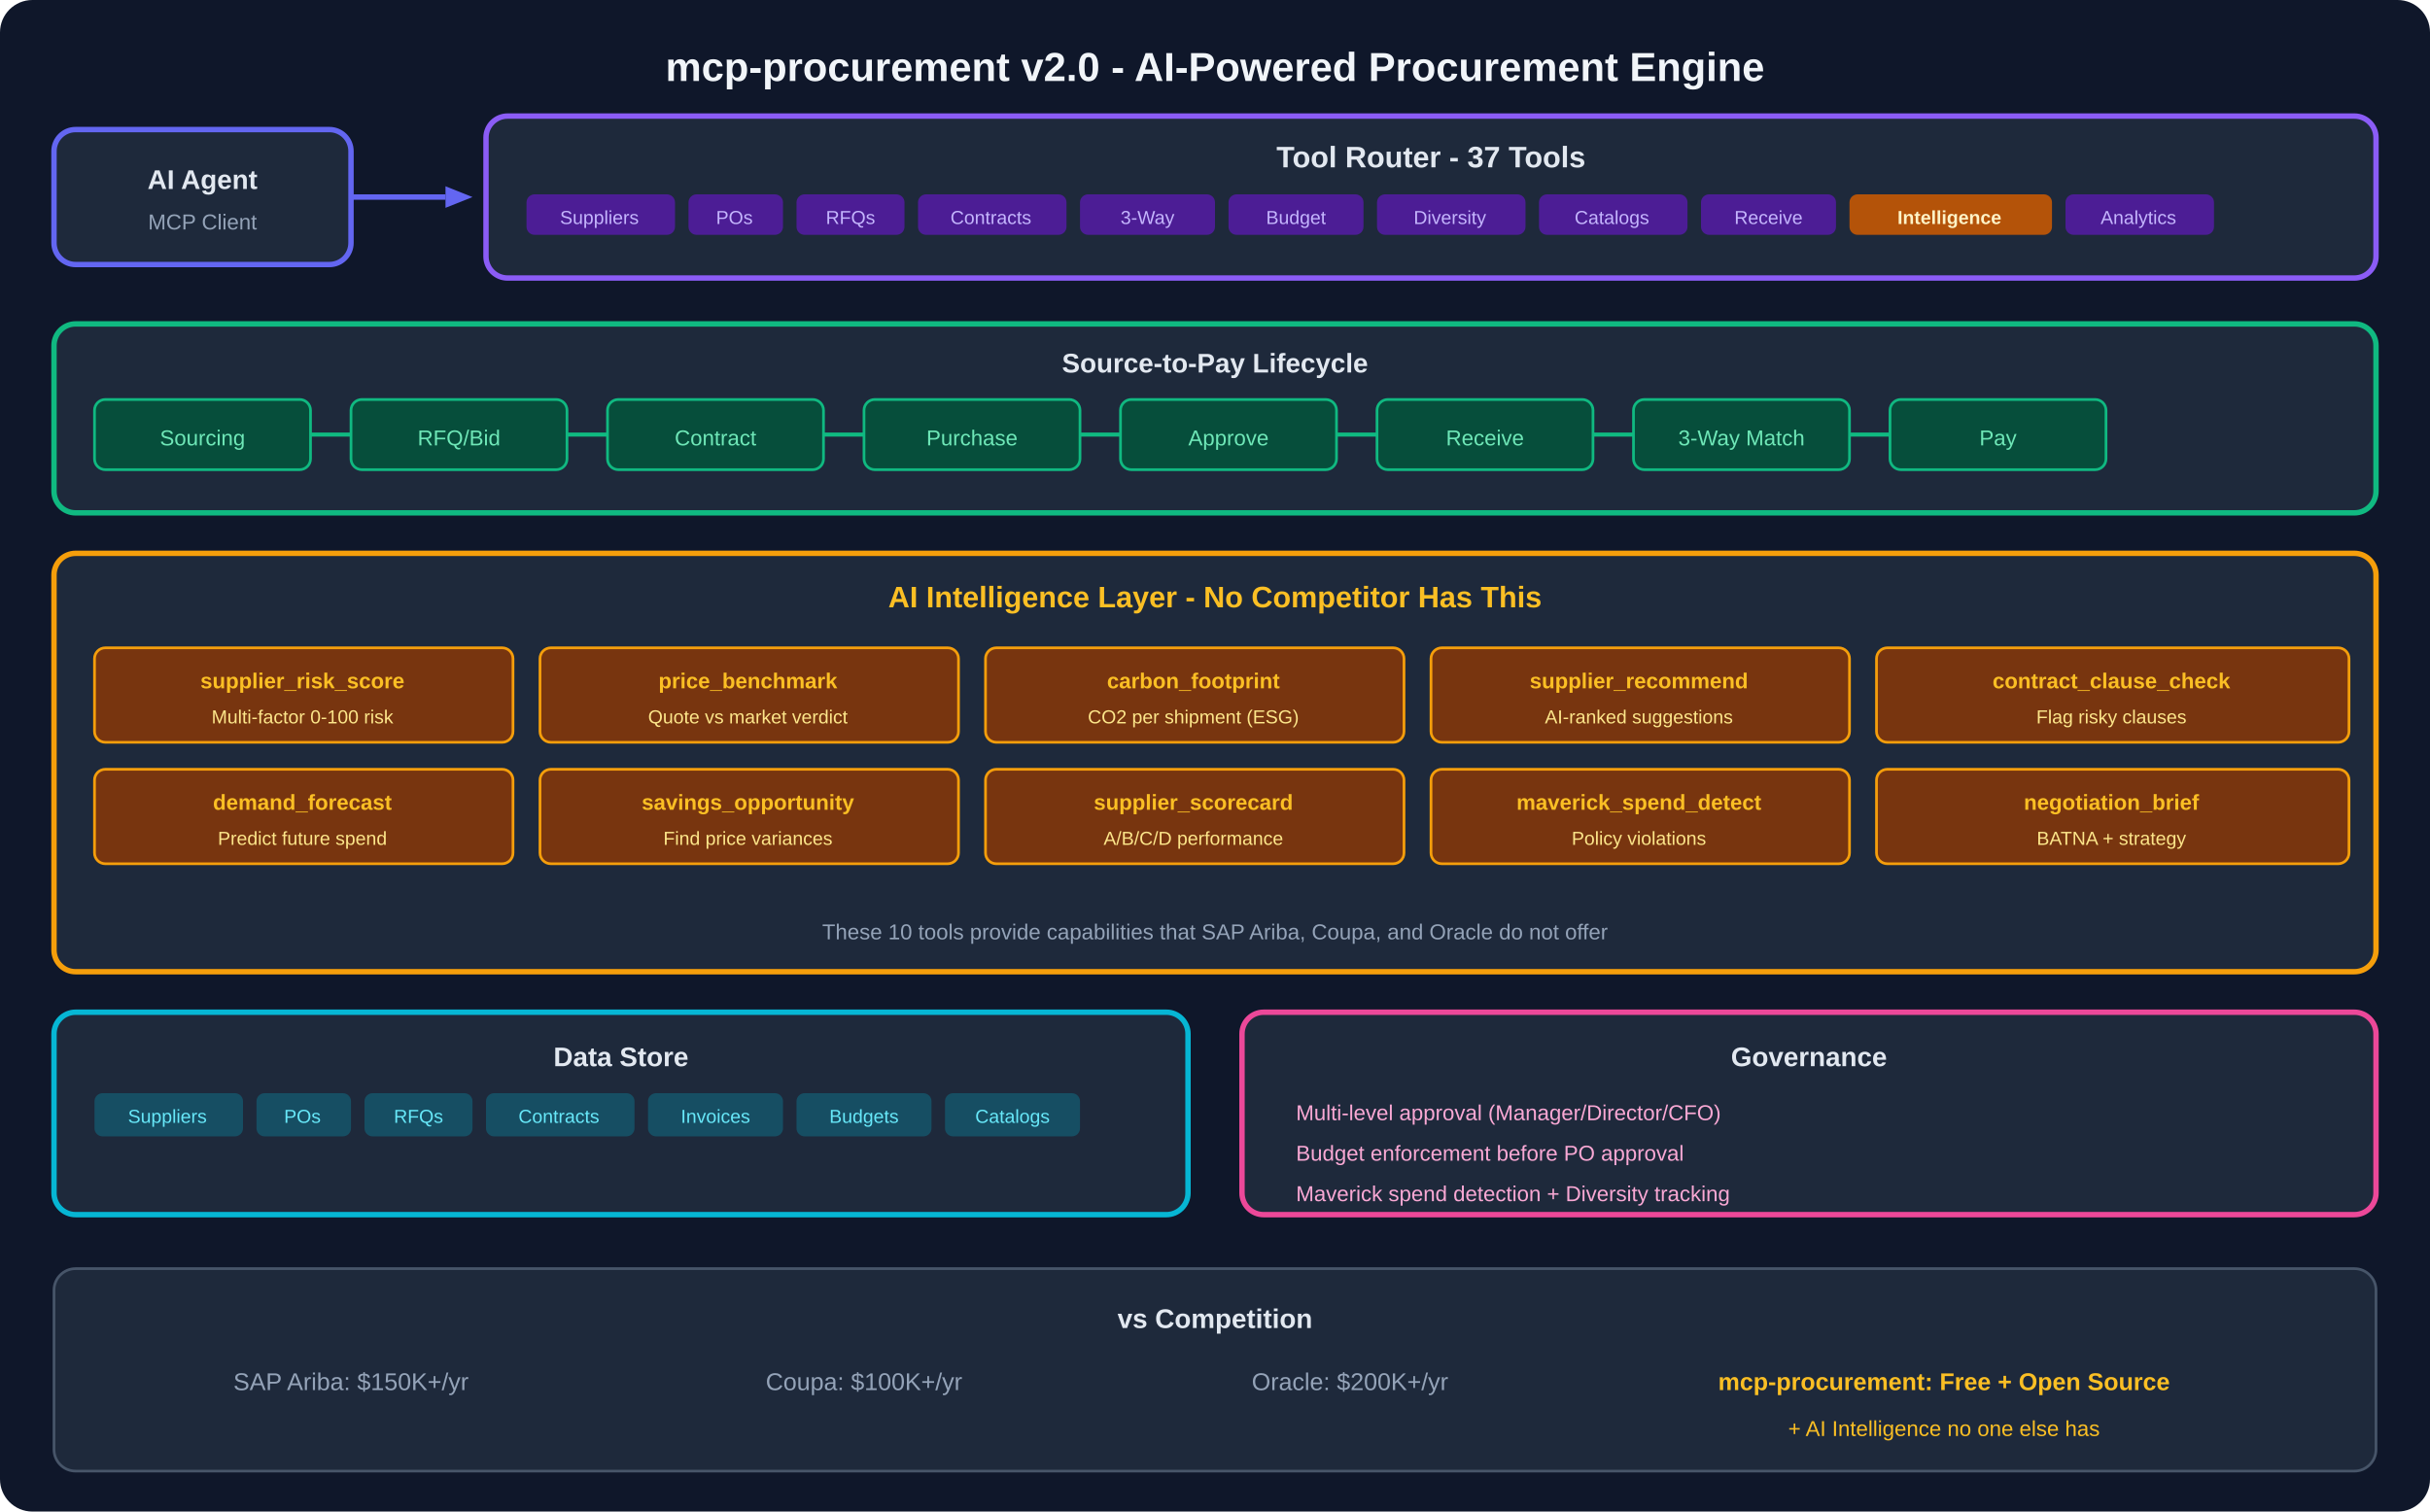
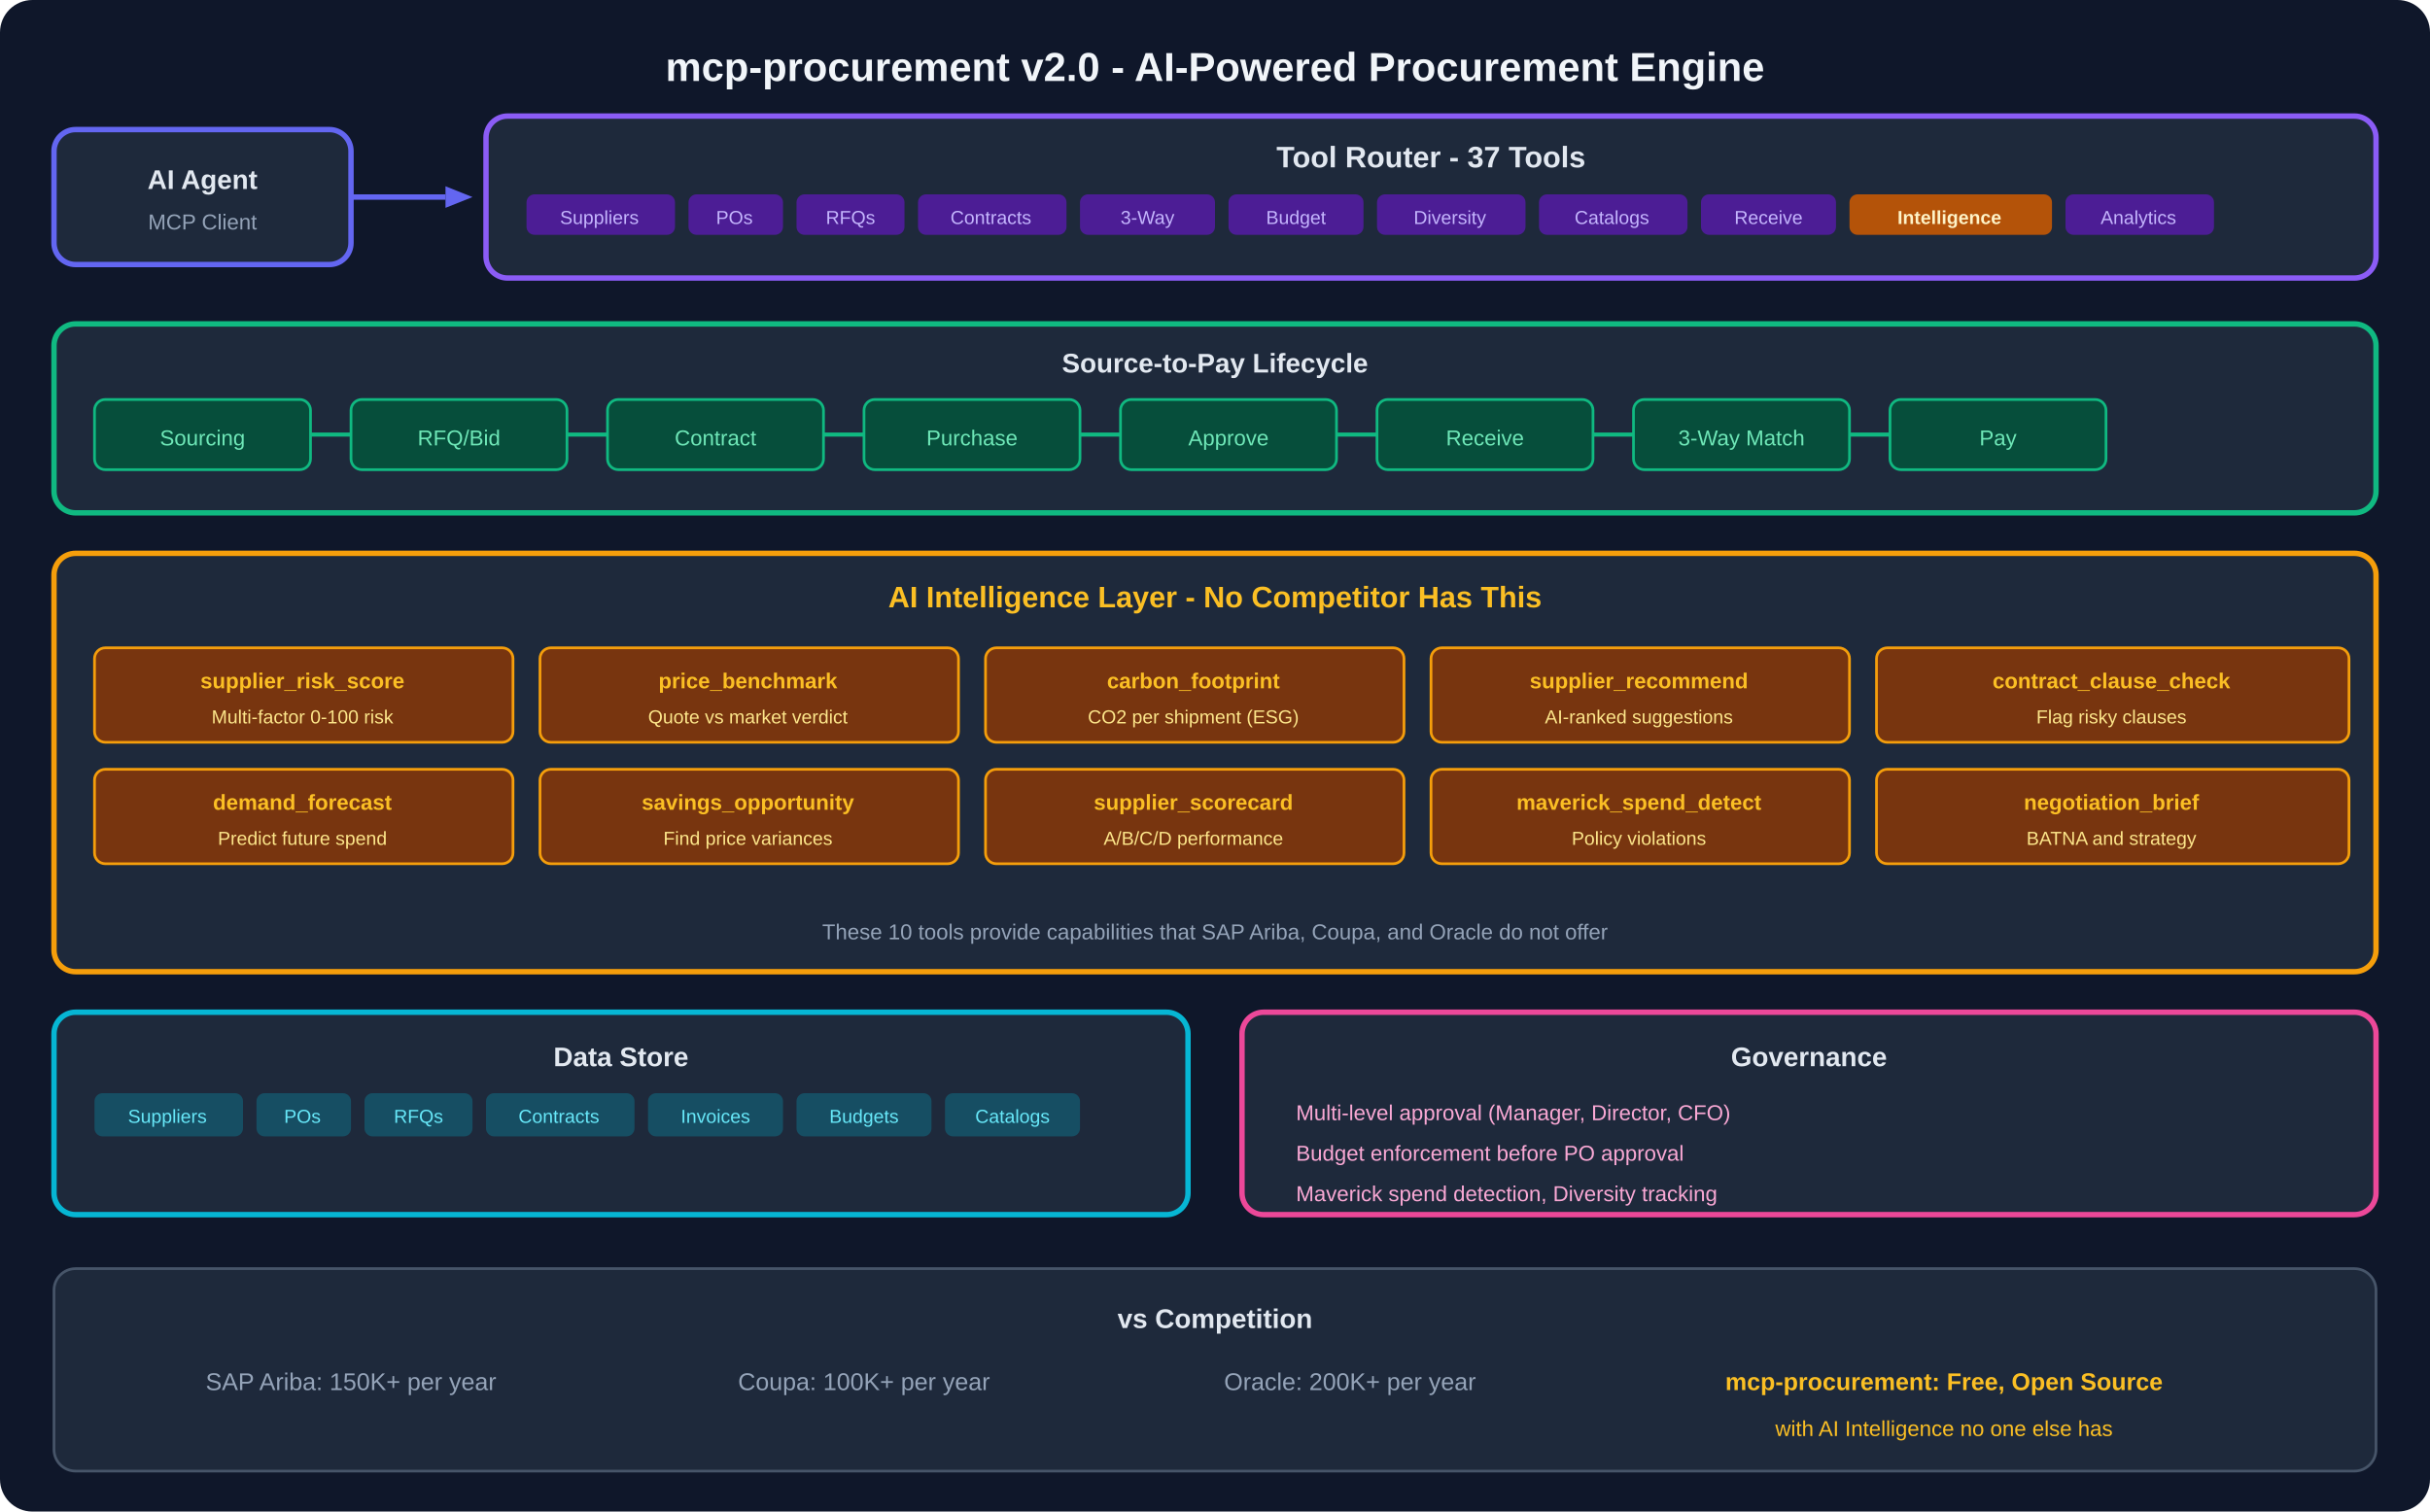
<svg xmlns="http://www.w3.org/2000/svg" viewBox="0 0 900 560" width="900" height="560">
  <rect width="900" height="560" fill="#0f172a" rx="12" />
  <text x="450" y="30" text-anchor="middle" fill="#f1f5f9" font-family="Arial,sans-serif" font-size="15" font-weight="bold">mcp-procurement v2.0 - AI-Powered Procurement Engine</text>
  <rect x="20" y="48" width="110" height="50" fill="#1e293b" stroke="#6366f1" stroke-width="2" rx="8" />
  <text x="75" y="70" text-anchor="middle" fill="#e2e8f0" font-family="Arial,sans-serif" font-size="10" font-weight="bold">AI Agent</text>
  <text x="75" y="85" text-anchor="middle" fill="#94a3b8" font-family="Arial,sans-serif" font-size="8">MCP Client</text>
  <line x1="130" y1="73" x2="165" y2="73" stroke="#6366f1" stroke-width="2" />
  <polygon points="165,69 175,73 165,77" fill="#6366f1" />
  <rect x="180" y="43" width="700" height="60" fill="#1e293b" stroke="#8b5cf6" stroke-width="2" rx="8" />
  <text x="530" y="62" text-anchor="middle" fill="#e2e8f0" font-family="Arial,sans-serif" font-size="11" font-weight="bold">Tool Router - 37 Tools</text>
  <rect x="195" y="72" width="55" height="15" fill="#4c1d95" rx="3" />
  <text x="222" y="83" text-anchor="middle" fill="#c4b5fd" font-family="Arial,sans-serif" font-size="7">Suppliers</text>
  <rect x="255" y="72" width="35" height="15" fill="#4c1d95" rx="3" />
  <text x="272" y="83" text-anchor="middle" fill="#c4b5fd" font-family="Arial,sans-serif" font-size="7">POs</text>
  <rect x="295" y="72" width="40" height="15" fill="#4c1d95" rx="3" />
  <text x="315" y="83" text-anchor="middle" fill="#c4b5fd" font-family="Arial,sans-serif" font-size="7">RFQs</text>
  <rect x="340" y="72" width="55" height="15" fill="#4c1d95" rx="3" />
  <text x="367" y="83" text-anchor="middle" fill="#c4b5fd" font-family="Arial,sans-serif" font-size="7">Contracts</text>
  <rect x="400" y="72" width="50" height="15" fill="#4c1d95" rx="3" />
  <text x="425" y="83" text-anchor="middle" fill="#c4b5fd" font-family="Arial,sans-serif" font-size="7">3-Way</text>
  <rect x="455" y="72" width="50" height="15" fill="#4c1d95" rx="3" />
  <text x="480" y="83" text-anchor="middle" fill="#c4b5fd" font-family="Arial,sans-serif" font-size="7">Budget</text>
  <rect x="510" y="72" width="55" height="15" fill="#4c1d95" rx="3" />
  <text x="537" y="83" text-anchor="middle" fill="#c4b5fd" font-family="Arial,sans-serif" font-size="7">Diversity</text>
  <rect x="570" y="72" width="55" height="15" fill="#4c1d95" rx="3" />
  <text x="597" y="83" text-anchor="middle" fill="#c4b5fd" font-family="Arial,sans-serif" font-size="7">Catalogs</text>
  <rect x="630" y="72" width="50" height="15" fill="#4c1d95" rx="3" />
  <text x="655" y="83" text-anchor="middle" fill="#c4b5fd" font-family="Arial,sans-serif" font-size="7">Receive</text>
  <rect x="685" y="72" width="75" height="15" fill="#b45309" rx="3" />
  <text x="722" y="83" text-anchor="middle" fill="#fef3c7" font-family="Arial,sans-serif" font-size="7" font-weight="bold">Intelligence</text>
  <rect x="765" y="72" width="55" height="15" fill="#4c1d95" rx="3" />
  <text x="792" y="83" text-anchor="middle" fill="#c4b5fd" font-family="Arial,sans-serif" font-size="7">Analytics</text>
  <rect x="20" y="120" width="860" height="70" fill="#1e293b" stroke="#10b981" stroke-width="2" rx="8" />
  <text x="450" y="138" text-anchor="middle" fill="#e2e8f0" font-family="Arial,sans-serif" font-size="10" font-weight="bold">Source-to-Pay Lifecycle</text>
  <rect x="35" y="148" width="80" height="26" fill="#064e3b" stroke="#10b981" stroke-width="1" rx="4" />
  <text x="75" y="165" text-anchor="middle" fill="#6ee7b7" font-family="Arial,sans-serif" font-size="8">Sourcing</text>
  <rect x="130" y="148" width="80" height="26" fill="#064e3b" stroke="#10b981" stroke-width="1" rx="4" />
  <text x="170" y="165" text-anchor="middle" fill="#6ee7b7" font-family="Arial,sans-serif" font-size="8">RFQ/Bid</text>
  <rect x="225" y="148" width="80" height="26" fill="#064e3b" stroke="#10b981" stroke-width="1" rx="4" />
  <text x="265" y="165" text-anchor="middle" fill="#6ee7b7" font-family="Arial,sans-serif" font-size="8">Contract</text>
  <rect x="320" y="148" width="80" height="26" fill="#064e3b" stroke="#10b981" stroke-width="1" rx="4" />
  <text x="360" y="165" text-anchor="middle" fill="#6ee7b7" font-family="Arial,sans-serif" font-size="8">Purchase</text>
  <rect x="415" y="148" width="80" height="26" fill="#064e3b" stroke="#10b981" stroke-width="1" rx="4" />
  <text x="455" y="165" text-anchor="middle" fill="#6ee7b7" font-family="Arial,sans-serif" font-size="8">Approve</text>
  <rect x="510" y="148" width="80" height="26" fill="#064e3b" stroke="#10b981" stroke-width="1" rx="4" />
  <text x="550" y="165" text-anchor="middle" fill="#6ee7b7" font-family="Arial,sans-serif" font-size="8">Receive</text>
  <rect x="605" y="148" width="80" height="26" fill="#064e3b" stroke="#10b981" stroke-width="1" rx="4" />
  <text x="645" y="165" text-anchor="middle" fill="#6ee7b7" font-family="Arial,sans-serif" font-size="8">3-Way Match</text>
  <rect x="700" y="148" width="80" height="26" fill="#064e3b" stroke="#10b981" stroke-width="1" rx="4" />
  <text x="740" y="165" text-anchor="middle" fill="#6ee7b7" font-family="Arial,sans-serif" font-size="8">Pay</text>
  <line x1="115" y1="161" x2="130" y2="161" stroke="#10b981" stroke-width="1.5" />
  <line x1="210" y1="161" x2="225" y2="161" stroke="#10b981" stroke-width="1.5" />
  <line x1="305" y1="161" x2="320" y2="161" stroke="#10b981" stroke-width="1.5" />
  <line x1="400" y1="161" x2="415" y2="161" stroke="#10b981" stroke-width="1.5" />
  <line x1="495" y1="161" x2="510" y2="161" stroke="#10b981" stroke-width="1.5" />
  <line x1="590" y1="161" x2="605" y2="161" stroke="#10b981" stroke-width="1.5" />
  <line x1="685" y1="161" x2="700" y2="161" stroke="#10b981" stroke-width="1.5" />
  <rect x="20" y="205" width="860" height="155" fill="#1e293b" stroke="#f59e0b" stroke-width="2" rx="8" />
  <text x="450" y="225" text-anchor="middle" fill="#fbbf24" font-family="Arial,sans-serif" font-size="11" font-weight="bold">AI Intelligence Layer - No Competitor Has This</text>
  <rect x="35" y="240" width="155" height="35" fill="#78350f" stroke="#f59e0b" stroke-width="1" rx="4" />
  <text x="112" y="255" text-anchor="middle" fill="#fbbf24" font-family="Arial,sans-serif" font-size="8" font-weight="bold">supplier_risk_score</text>
  <text x="112" y="268" text-anchor="middle" fill="#fde68a" font-family="Arial,sans-serif" font-size="7">Multi-factor 0-100 risk</text>
  <rect x="200" y="240" width="155" height="35" fill="#78350f" stroke="#f59e0b" stroke-width="1" rx="4" />
  <text x="277" y="255" text-anchor="middle" fill="#fbbf24" font-family="Arial,sans-serif" font-size="8" font-weight="bold">price_benchmark</text>
  <text x="277" y="268" text-anchor="middle" fill="#fde68a" font-family="Arial,sans-serif" font-size="7">Quote vs market verdict</text>
  <rect x="365" y="240" width="155" height="35" fill="#78350f" stroke="#f59e0b" stroke-width="1" rx="4" />
  <text x="442" y="255" text-anchor="middle" fill="#fbbf24" font-family="Arial,sans-serif" font-size="8" font-weight="bold">carbon_footprint</text>
  <text x="442" y="268" text-anchor="middle" fill="#fde68a" font-family="Arial,sans-serif" font-size="7">CO2 per shipment (ESG)</text>
  <rect x="530" y="240" width="155" height="35" fill="#78350f" stroke="#f59e0b" stroke-width="1" rx="4" />
  <text x="607" y="255" text-anchor="middle" fill="#fbbf24" font-family="Arial,sans-serif" font-size="8" font-weight="bold">supplier_recommend</text>
  <text x="607" y="268" text-anchor="middle" fill="#fde68a" font-family="Arial,sans-serif" font-size="7">AI-ranked suggestions</text>
  <rect x="695" y="240" width="175" height="35" fill="#78350f" stroke="#f59e0b" stroke-width="1" rx="4" />
  <text x="782" y="255" text-anchor="middle" fill="#fbbf24" font-family="Arial,sans-serif" font-size="8" font-weight="bold">contract_clause_check</text>
  <text x="782" y="268" text-anchor="middle" fill="#fde68a" font-family="Arial,sans-serif" font-size="7">Flag risky clauses</text>
  <rect x="35" y="285" width="155" height="35" fill="#78350f" stroke="#f59e0b" stroke-width="1" rx="4" />
  <text x="112" y="300" text-anchor="middle" fill="#fbbf24" font-family="Arial,sans-serif" font-size="8" font-weight="bold">demand_forecast</text>
  <text x="112" y="313" text-anchor="middle" fill="#fde68a" font-family="Arial,sans-serif" font-size="7">Predict future spend</text>
  <rect x="200" y="285" width="155" height="35" fill="#78350f" stroke="#f59e0b" stroke-width="1" rx="4" />
  <text x="277" y="300" text-anchor="middle" fill="#fbbf24" font-family="Arial,sans-serif" font-size="8" font-weight="bold">savings_opportunity</text>
  <text x="277" y="313" text-anchor="middle" fill="#fde68a" font-family="Arial,sans-serif" font-size="7">Find price variances</text>
  <rect x="365" y="285" width="155" height="35" fill="#78350f" stroke="#f59e0b" stroke-width="1" rx="4" />
  <text x="442" y="300" text-anchor="middle" fill="#fbbf24" font-family="Arial,sans-serif" font-size="8" font-weight="bold">supplier_scorecard</text>
  <text x="442" y="313" text-anchor="middle" fill="#fde68a" font-family="Arial,sans-serif" font-size="7">A/B/C/D performance</text>
  <rect x="530" y="285" width="155" height="35" fill="#78350f" stroke="#f59e0b" stroke-width="1" rx="4" />
  <text x="607" y="300" text-anchor="middle" fill="#fbbf24" font-family="Arial,sans-serif" font-size="8" font-weight="bold">maverick_spend_detect</text>
  <text x="607" y="313" text-anchor="middle" fill="#fde68a" font-family="Arial,sans-serif" font-size="7">Policy violations</text>
  <rect x="695" y="285" width="175" height="35" fill="#78350f" stroke="#f59e0b" stroke-width="1" rx="4" />
  <text x="782" y="300" text-anchor="middle" fill="#fbbf24" font-family="Arial,sans-serif" font-size="8" font-weight="bold">negotiation_brief</text>
-   <text x="782" y="313" text-anchor="middle" fill="#fde68a" font-family="Arial,sans-serif" font-size="7">BATNA + strategy</text>
+   <text x="782" y="313" text-anchor="middle" fill="#fde68a" font-family="Arial,sans-serif" font-size="7">BATNA and strategy</text>
  <text x="450" y="348" text-anchor="middle" fill="#94a3b8" font-family="Arial,sans-serif" font-size="8">These 10 tools provide capabilities that SAP Ariba, Coupa, and Oracle do not offer</text>
  <rect x="20" y="375" width="420" height="75" fill="#1e293b" stroke="#06b6d4" stroke-width="2" rx="8" />
  <text x="230" y="395" text-anchor="middle" fill="#e2e8f0" font-family="Arial,sans-serif" font-size="10" font-weight="bold">Data Store</text>
  <rect x="35" y="405" width="55" height="16" fill="#164e63" rx="3" />
  <text x="62" y="416" text-anchor="middle" fill="#67e8f9" font-family="Arial,sans-serif" font-size="7">Suppliers</text>
  <rect x="95" y="405" width="35" height="16" fill="#164e63" rx="3" />
  <text x="112" y="416" text-anchor="middle" fill="#67e8f9" font-family="Arial,sans-serif" font-size="7">POs</text>
  <rect x="135" y="405" width="40" height="16" fill="#164e63" rx="3" />
  <text x="155" y="416" text-anchor="middle" fill="#67e8f9" font-family="Arial,sans-serif" font-size="7">RFQs</text>
  <rect x="180" y="405" width="55" height="16" fill="#164e63" rx="3" />
  <text x="207" y="416" text-anchor="middle" fill="#67e8f9" font-family="Arial,sans-serif" font-size="7">Contracts</text>
  <rect x="240" y="405" width="50" height="16" fill="#164e63" rx="3" />
  <text x="265" y="416" text-anchor="middle" fill="#67e8f9" font-family="Arial,sans-serif" font-size="7">Invoices</text>
  <rect x="295" y="405" width="50" height="16" fill="#164e63" rx="3" />
  <text x="320" y="416" text-anchor="middle" fill="#67e8f9" font-family="Arial,sans-serif" font-size="7">Budgets</text>
  <rect x="350" y="405" width="50" height="16" fill="#164e63" rx="3" />
  <text x="375" y="416" text-anchor="middle" fill="#67e8f9" font-family="Arial,sans-serif" font-size="7">Catalogs</text>
  <rect x="460" y="375" width="420" height="75" fill="#1e293b" stroke="#ec4899" stroke-width="2" rx="8" />
  <text x="670" y="395" text-anchor="middle" fill="#e2e8f0" font-family="Arial,sans-serif" font-size="10" font-weight="bold">Governance</text>
-   <text x="480" y="415" fill="#f9a8d4" font-family="Arial,sans-serif" font-size="8">Multi-level approval (Manager/Director/CFO)</text>
+   <text x="480" y="415" fill="#f9a8d4" font-family="Arial,sans-serif" font-size="8">Multi-level approval (Manager, Director, CFO)</text>
  <text x="480" y="430" fill="#f9a8d4" font-family="Arial,sans-serif" font-size="8">Budget enforcement before PO approval</text>
-   <text x="480" y="445" fill="#f9a8d4" font-family="Arial,sans-serif" font-size="8">Maverick spend detection + Diversity tracking</text>
+   <text x="480" y="445" fill="#f9a8d4" font-family="Arial,sans-serif" font-size="8">Maverick spend detection, Diversity tracking</text>
  <rect x="20" y="470" width="860" height="75" fill="#1e293b" stroke="#475569" stroke-width="1" rx="8" />
  <text x="450" y="492" text-anchor="middle" fill="#e2e8f0" font-family="Arial,sans-serif" font-size="10" font-weight="bold">vs Competition</text>
-   <text x="130" y="515" text-anchor="middle" fill="#94a3b8" font-family="Arial,sans-serif" font-size="9">SAP Ariba: $150K+/yr</text>
-   <text x="320" y="515" text-anchor="middle" fill="#94a3b8" font-family="Arial,sans-serif" font-size="9">Coupa: $100K+/yr</text>
-   <text x="500" y="515" text-anchor="middle" fill="#94a3b8" font-family="Arial,sans-serif" font-size="9">Oracle: $200K+/yr</text>
-   <text x="720" y="515" text-anchor="middle" fill="#fbbf24" font-family="Arial,sans-serif" font-size="9" font-weight="bold">mcp-procurement: Free + Open Source</text>
-   <text x="720" y="532" text-anchor="middle" fill="#fbbf24" font-family="Arial,sans-serif" font-size="8">+ AI Intelligence no one else has</text>
+   <text x="130" y="515" text-anchor="middle" fill="#94a3b8" font-family="Arial,sans-serif" font-size="9">SAP Ariba: 150K+ per year</text>
+   <text x="320" y="515" text-anchor="middle" fill="#94a3b8" font-family="Arial,sans-serif" font-size="9">Coupa: 100K+ per year</text>
+   <text x="500" y="515" text-anchor="middle" fill="#94a3b8" font-family="Arial,sans-serif" font-size="9">Oracle: 200K+ per year</text>
+   <text x="720" y="515" text-anchor="middle" fill="#fbbf24" font-family="Arial,sans-serif" font-size="9" font-weight="bold">mcp-procurement: Free, Open Source</text>
+   <text x="720" y="532" text-anchor="middle" fill="#fbbf24" font-family="Arial,sans-serif" font-size="8">with AI Intelligence no one else has</text>
</svg>
